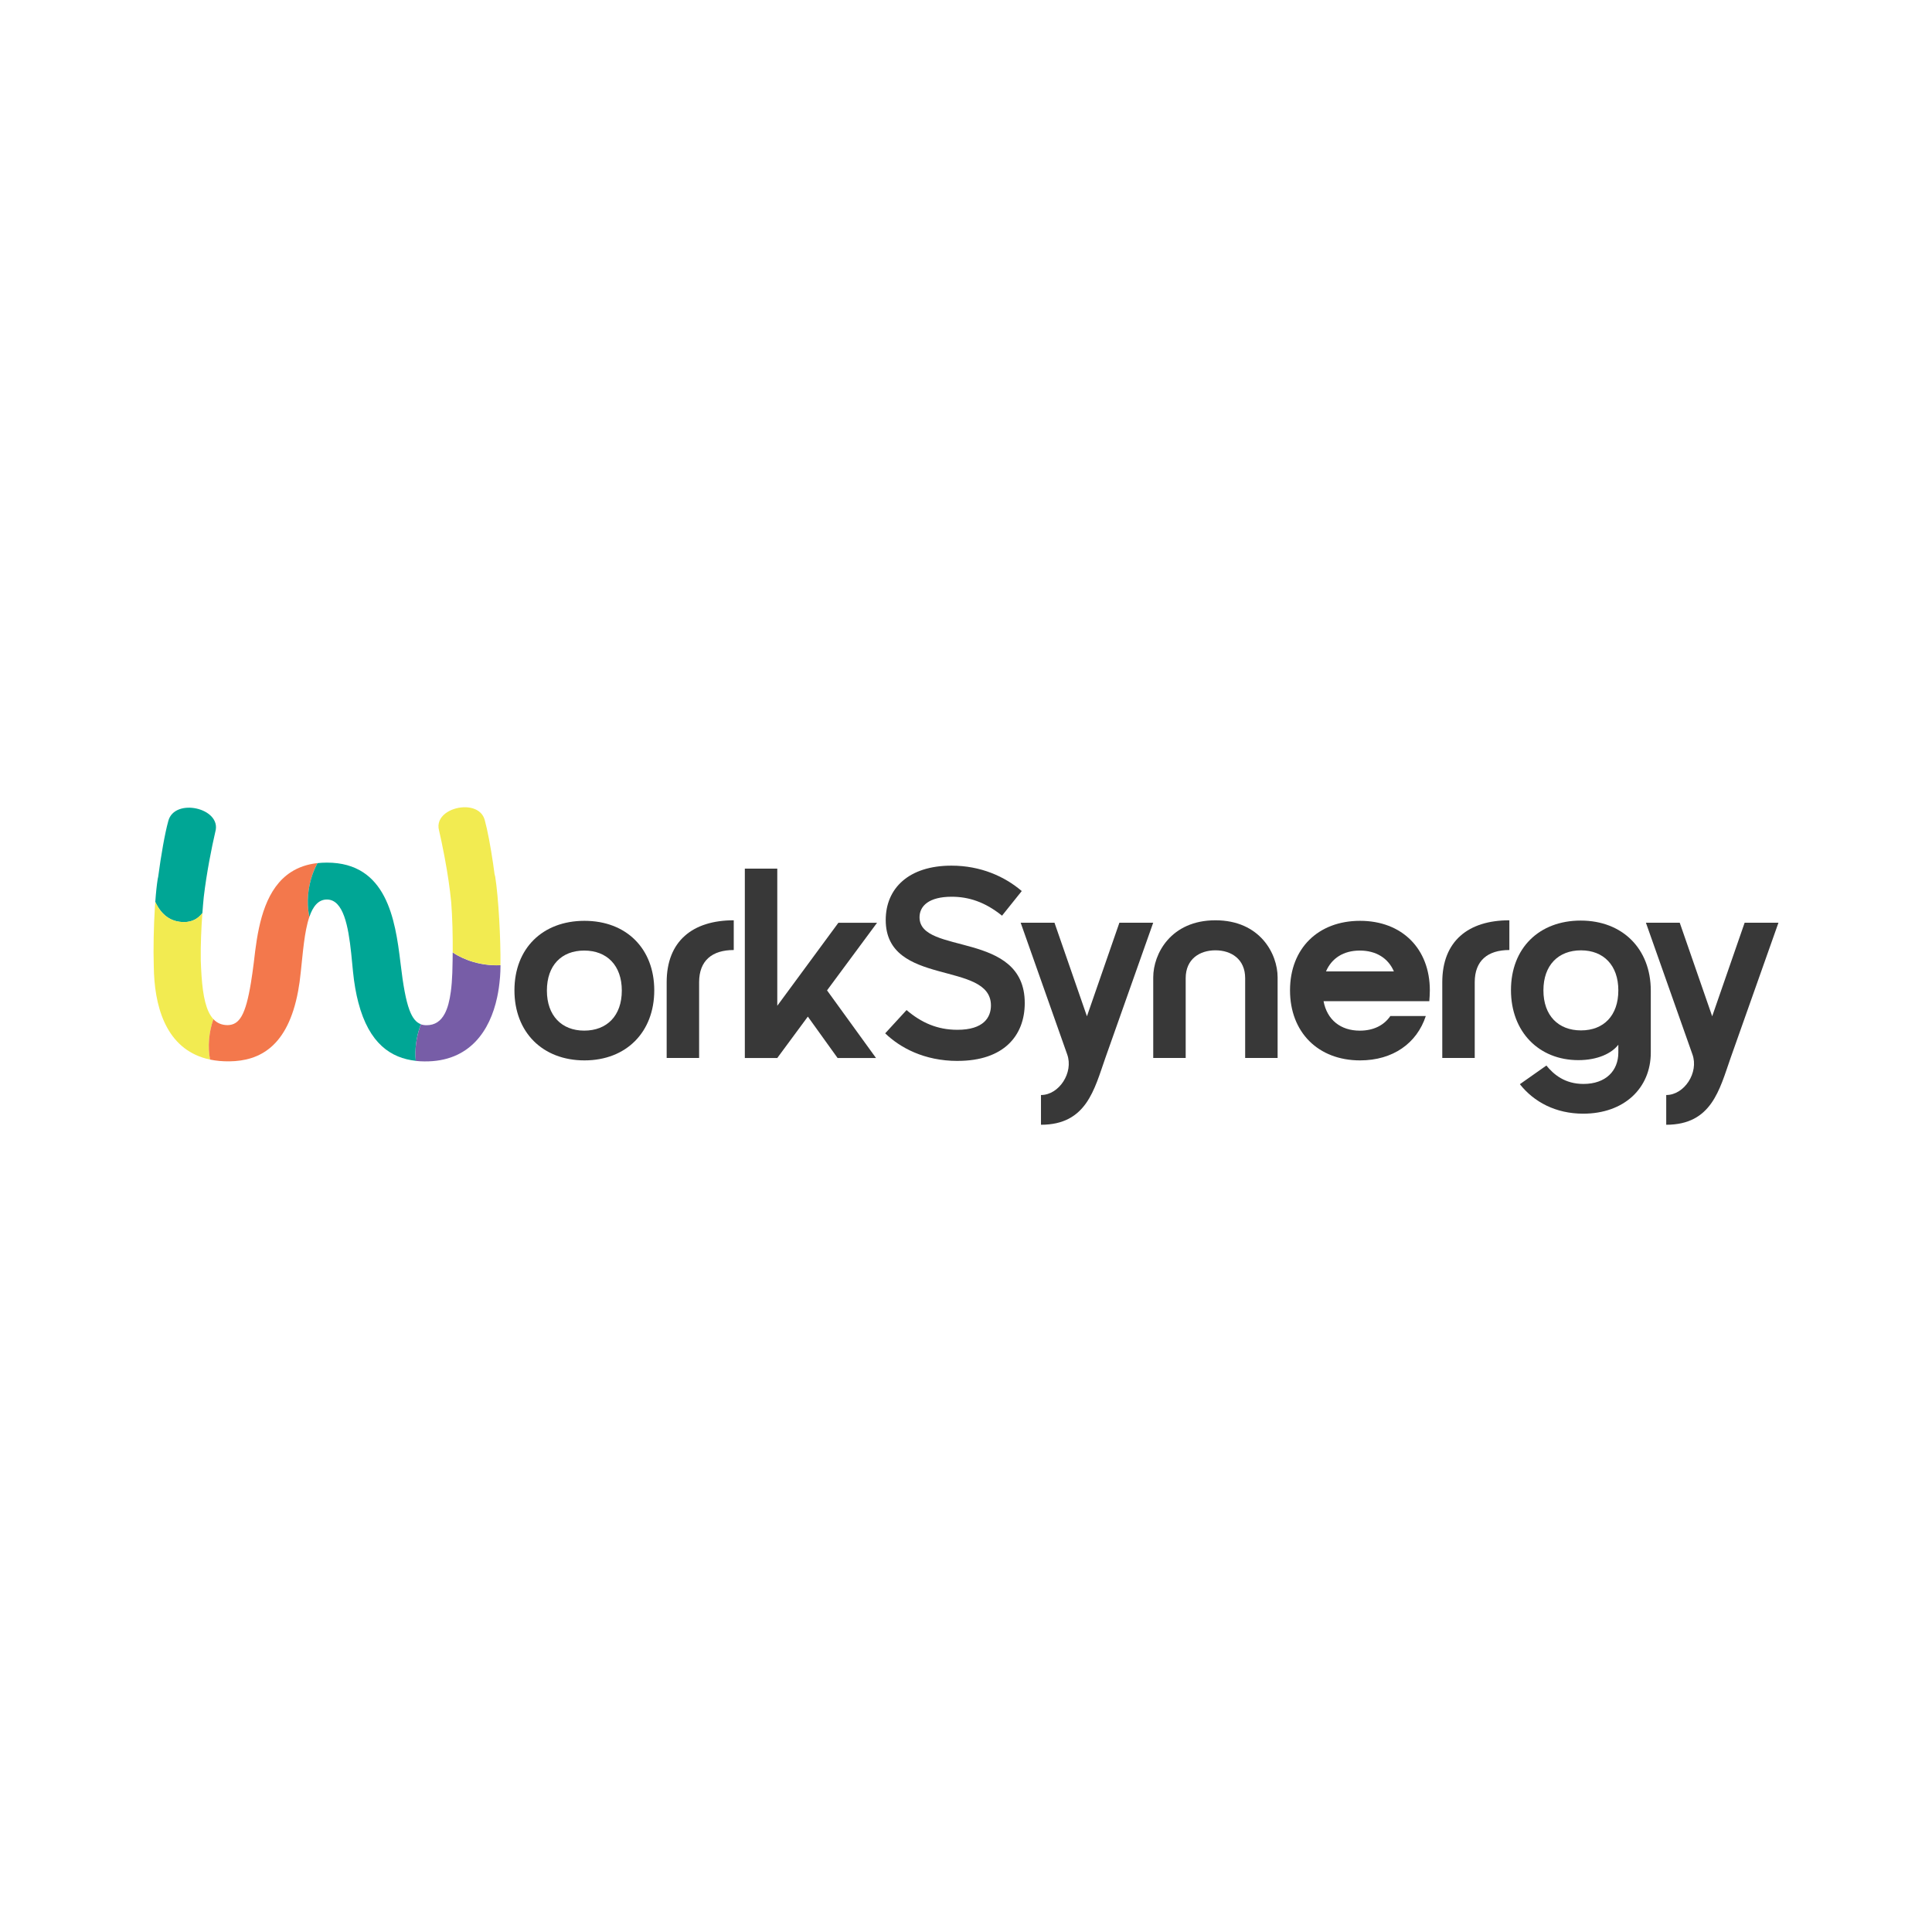
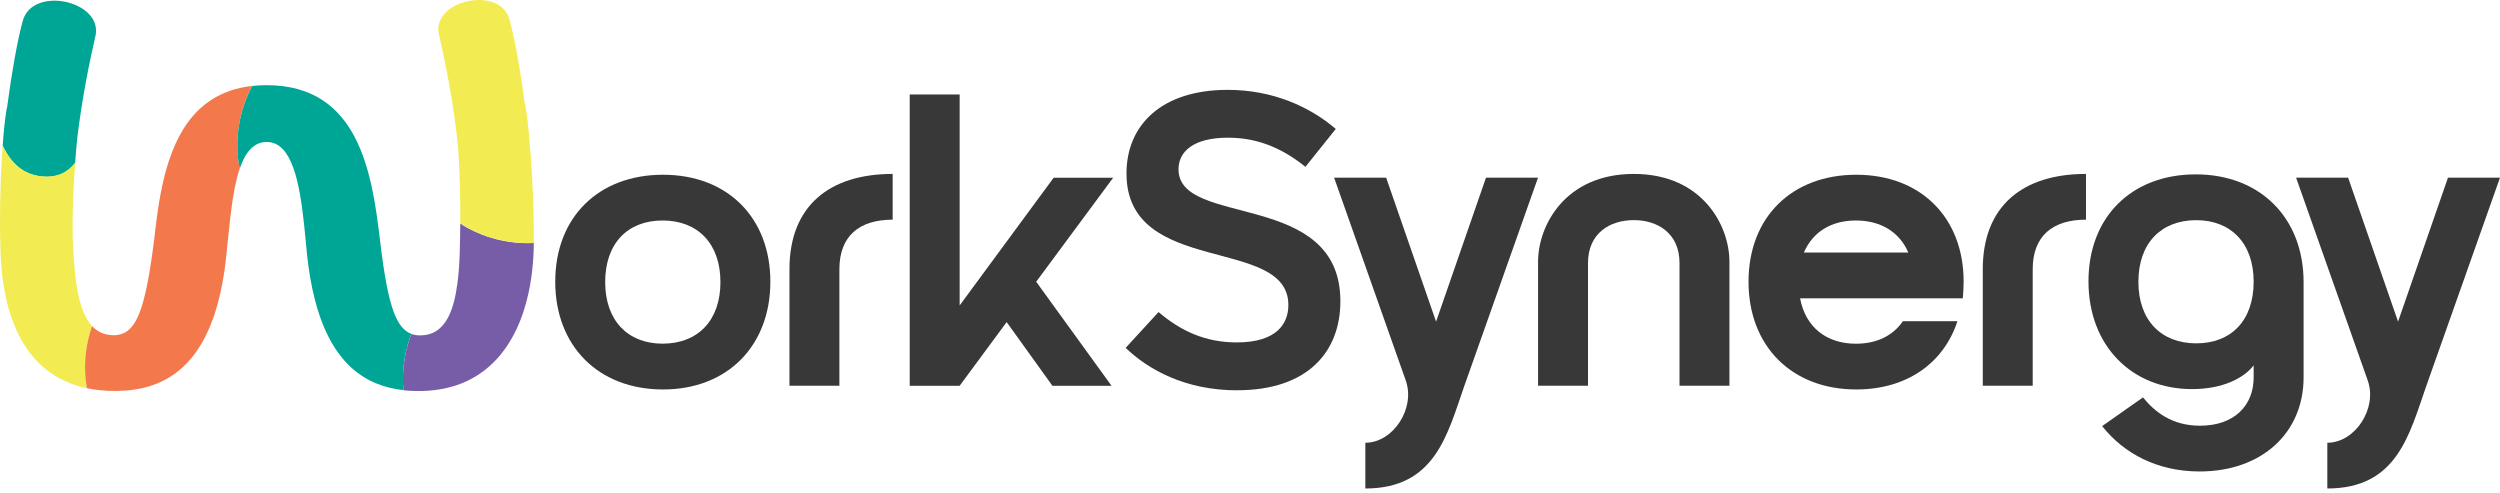
- <svg xmlns="http://www.w3.org/2000/svg" id="Layer_1" data-name="Layer 1" viewBox="0 0 612 612">
-   <defs>
-     <style>
-       .cls-1 {
-         fill: #775da7;
-       }
- 
-       .cls-2 {
-         fill: #f3784c;
-       }
- 
-       .cls-3 {
-         fill: #f2eb51;
-       }
- 
-       .cls-4 {
-         fill: #383838;
-       }
- 
-       .cls-5 {
-         fill: #00a695;
-       }
-     </style>
-   </defs>
-   <g>
-     <path class="cls-4" d="m185.15,291.69c13.28,0,22.1,8.83,22.1,22.02s-8.83,22.19-22.1,22.19-22.19-8.91-22.19-22.19,8.91-22.02,22.19-22.02Zm-.09,34.78c7.2,0,11.91-4.71,11.91-12.68s-4.71-12.68-11.91-12.68-11.82,4.71-11.82,12.68,4.71,12.68,11.82,12.68Z" />
-     <path class="cls-4" d="m232.43,291.52v9.42c-6.85,0-10.97,3.34-10.97,10.2v23.99h-10.28v-23.99c0-13.02,8.22-19.62,21.25-19.62Z" />
-     <path class="cls-4" d="m235.94,275.16h10.28v43.44l19.36-26.3h12.25l-15.85,21.42,15.51,21.42h-12.17l-9.42-13.11-9.68,13.11h-10.28v-59.97Z" />
-     <path class="cls-4" d="m303.36,336.07c-10.71,0-18.33-4.28-22.96-8.74l6.77-7.37c4.63,3.94,9.68,6.25,16.11,6.25,8.31,0,10.62-3.94,10.62-7.71,0-14.31-33.33-5.74-33.33-27.07,0-10.02,7.28-17.22,20.82-17.22,9.25,0,16.88,3.43,22.27,8.05l-6.25,7.8c-5.4-4.37-10.62-6-15.94-6-7.2,0-10.19,2.91-10.19,6.51,0,12.08,33.33,4.11,33.33,27.16,0,10.37-6.68,18.33-21.25,18.33Z" />
-     <path class="cls-4" d="m323.32,292.29h10.71l10.28,29.64,10.28-29.64h10.71l-15.16,42.84c-3.51,10.02-6,21.16-20.39,21.16v-9.42c5.74,0,10.37-7.11,8.31-12.85l-14.74-41.72Z" />
-     <path class="cls-4" d="m404.71,309.6v25.53h-10.28v-25.27c0-6.08-4.46-8.83-9.42-8.83s-9.42,2.74-9.42,8.83v25.27h-10.28v-25.53c0-7.45,5.57-18.08,19.7-18.08s19.7,10.62,19.7,18.08Z" />
-     <path class="cls-4" d="m440.43,321.85h11.22c-2.83,8.65-10.45,14.05-20.82,14.05-13.28,0-22.19-8.91-22.19-22.19s8.91-22.02,22.19-22.02,22.1,8.83,22.1,22.02c0,1.2-.09,2.31-.17,3.43h-33.5c1.11,5.91,5.4,9.34,11.48,9.34,4.28,0,7.62-1.63,9.68-4.63Zm1.11-14.14c-1.8-4.2-5.65-6.6-10.79-6.6s-8.91,2.4-10.71,6.6h21.5Z" />
-     <path class="cls-4" d="m478.12,291.52v9.42c-6.85,0-10.97,3.34-10.97,10.2v23.99h-10.28v-23.99c0-13.02,8.22-19.62,21.25-19.62Z" />
-     <path class="cls-4" d="m522.92,333.42c0,11.31-8.48,19.36-21.42,19.36-8.65,0-15.59-3.68-20.05-9.34l8.4-5.91c2.31,2.83,5.83,5.83,11.74,5.83,7.11,0,11.05-4.2,11.05-9.94v-2.48c-2.06,2.66-6.42,4.88-12.68,4.88-12.42,0-21.33-8.91-21.33-22.19s8.91-22.02,22.1-22.02,22.19,8.91,22.19,22.19v19.62Zm-22.1-32.38c-7.2,0-11.91,4.71-11.91,12.68s4.71,12.68,11.91,12.68,11.82-4.71,11.82-12.68-4.71-12.68-11.82-12.68Z" />
-     <path class="cls-4" d="m521.38,292.29h10.71l10.28,29.64,10.28-29.64h10.71l-15.16,42.84c-3.51,10.02-6,21.16-20.39,21.16v-9.42c5.74,0,10.37-7.11,8.31-12.85l-14.74-41.72Z" />
-   </g>
-   <g>
-     <path class="cls-5" d="m68.22,263.43c-1.17,5.03-2.75,12.95-3.67,20.68-.16,1.59-.31,3.32-.44,5.14-1.56,1.98-3.41,2.79-5.7,2.85-4.39,0-7.29-2.3-9.22-6.38.2-2.89.47-5.43.77-7.3.04-.24.08-.47.15-.69.9-6.81,2.12-13.76,3.2-17.65,1.94-7.52,17-4.14,14.91,3.36Z" />
-     <path class="cls-3" d="m66.55,335.64c-13-2.72-17.2-14.93-17.77-27.21-.04-.8-.06-1.59-.07-2.39-.17-5.53-.02-12.64.35-18.64h0c.02-.26.04-.52.06-.78.02-.31.04-.62.07-.92,1.93,4.08,4.83,6.38,9.22,6.38,2.29-.06,4.14-.87,5.7-2.85-.35,4.73-.59,10.06-.51,15.08.06,1.72.14,3.36.25,4.92.44,6.3,1.42,11.11,3.75,13.6-1.42,4.1-1.84,8.71-1.05,12.8Z" />
-     <path class="cls-2" d="m98.95,277.11c-1.42,4.1-1.84,8.71-1.05,12.8.03.17.07.34.1.51-1.61,4.69-2.07,11.59-2.72,17.45-.21,2.19-.5,4.22-.85,6.11-3.26,17.52-12.16,22.11-21.75,22.22-2.24.03-4.28-.17-6.14-.56-.79-4.1-.37-8.7,1.05-12.8,1.15,1.23,2.63,1.89,4.54,1.89,3.73-.09,5.68-3.22,7.36-13.44.31-1.88.61-4.01.91-6.4.13-1.2.27-2.44.44-3.69,1.22-9.5,3.57-19.98,11.39-24.98,2.28-1.46,5.02-2.45,8.34-2.82-.63,1.16-1.18,2.41-1.63,3.7Z" />
-     <path class="cls-5" d="m133.04,325.23c-1.19,3.45-1.68,7.26-1.33,10.81-7.82-.86-14.79-5.4-18.2-18.48-.74-2.82-1.31-6.03-1.68-9.69-.18-1.89-.36-3.89-.58-5.89-.91-8.53-2.45-17.04-7.7-17.04-2.72,0-4.42,2.19-5.55,5.48-.04-.17-.07-.34-.1-.51-.79-4.1-.37-8.7,1.05-12.8.45-1.29,1-2.54,1.63-3.7.94-.1,1.93-.16,2.98-.16,18.88,0,21.63,17.89,23.29,31.65,0,.08.02.17.03.25.83,7.04,1.69,11.77,2.83,14.81.96,2.57,2.12,3.94,3.62,4.48-.1.26-.2.52-.29.78Z" />
-     <path class="cls-1" d="m158.54,305.72c0,.11,0,.22,0,.33,0,1.08-.05,2.17-.13,3.25-.01.19-.03.39-.05.59-.17,2.02-.45,4.03-.87,5.99-1.15,5.4-3.34,10.38-6.87,14.07-3.76,3.92-9.03,6.36-16.2,6.27-.91,0-1.82-.06-2.71-.16-.35-3.56.14-7.37,1.33-10.81.09-.26.19-.52.29-.78.54.2,1.14.29,1.78.29,2.69,0,4.53-1.32,5.78-3.68.93-1.76,1.53-4.1,1.91-6.91.25-1.81.4-3.82.48-5.99,0-.13,0-.26.01-.4.04-1.1.07-2.25.08-3.43.01-.88.02-1.76.03-2.64.52.36,1.07.69,1.63,1,.92.5,1.9.95,2.92,1.34.26.1.52.2.78.29,3.12,1.08,6.54,1.58,9.8,1.41Z" />
-     <path class="cls-3" d="m158.54,305.72c-3.26.17-6.68-.33-9.8-1.41-.26-.09-.52-.19-.78-.29-1.01-.39-1.99-.84-2.92-1.34-.57-.31-1.11-.64-1.63-1,.03-5.44-.1-10.96-.48-15.88-.44-4.58-1.18-9.37-1.98-13.65-.07-.35-.13-.69-.19-1.03-.58-3.07-1.17-5.85-1.68-8.05-.62-2.25.34-4.11,2.03-5.41.78-.59,1.71-1.07,2.7-1.39,3.85-1.28,8.72-.47,9.75,3.54.87,3.13,1.84,8.32,2.64,13.77.16,1.1.32,2.21.46,3.32.08.26.16.53.21.82.5,3.08.96,8.18,1.27,13.61.28,4.94.44,10.17.39,14.39Z" />
-   </g>
+ <svg xmlns="http://www.w3.org/2000/svg" width="193" height="38" viewBox="0 0 193 38" fill="none">
+   <path d="M51.186 13.49C56.165 13.49 59.472 16.801 59.472 21.747C59.472 26.693 56.162 30.067 51.186 30.067C46.21 30.067 42.865 26.726 42.865 21.747C42.865 16.767 46.206 13.49 51.186 13.49ZM51.152 26.531C53.852 26.531 55.618 24.765 55.618 21.777C55.618 18.788 53.852 17.022 51.152 17.022C48.452 17.022 46.72 18.788 46.72 21.777C46.72 24.765 48.486 26.531 51.152 26.531Z" fill="#383838" />
+   <path d="M68.914 13.427V16.959C66.346 16.959 64.801 18.211 64.801 20.784V29.779H60.946V20.784C60.946 15.902 64.028 13.427 68.914 13.427Z" fill="#383838" />
+   <path d="M70.23 7.292H74.085V23.58L81.344 13.719H85.937L79.994 21.75L85.81 29.782H81.246L77.714 24.866L74.085 29.782H70.23V7.296V7.292Z" fill="#383838" />
+   <path d="M95.51 30.132C91.494 30.132 88.637 28.527 86.901 26.855L89.439 24.091C91.175 25.568 93.069 26.434 95.48 26.434C98.596 26.434 99.462 24.957 99.462 23.544C99.462 18.178 86.965 21.391 86.965 13.393C86.965 9.636 89.694 6.937 94.771 6.937C98.24 6.937 101.101 8.223 103.122 9.955L100.778 12.88C98.754 11.241 96.796 10.63 94.801 10.63C92.102 10.63 90.981 11.721 90.981 13.071C90.981 17.6 103.478 14.612 103.478 23.255C103.478 27.143 100.973 30.128 95.51 30.128V30.132Z" fill="#383838" />
+   <path d="M102.994 13.715H107.01L110.865 24.829L114.719 13.715H118.735L113.051 29.778C111.735 33.535 110.801 37.712 105.405 37.712V34.18C107.558 34.18 109.294 31.514 108.521 29.362L102.994 13.719V13.715Z" fill="#383838" />
+   <path d="M133.512 20.206V29.779H129.658V20.303C129.658 18.024 127.985 16.993 126.126 16.993C124.266 16.993 122.594 18.02 122.594 20.303V29.779H118.739V20.206C118.739 17.413 120.827 13.427 126.126 13.427C131.424 13.427 133.512 17.409 133.512 20.206Z" fill="#383838" />
+   <path d="M146.906 24.799H151.113C150.052 28.043 147.195 30.067 143.306 30.067C138.327 30.067 134.986 26.726 134.986 21.747C134.986 16.767 138.327 13.49 143.306 13.49C148.286 13.49 151.593 16.801 151.593 21.747C151.593 22.197 151.559 22.613 151.529 23.033H138.968C139.384 25.249 140.993 26.535 143.273 26.535C144.877 26.535 146.13 25.924 146.902 24.799H146.906ZM147.322 19.497C146.647 17.922 145.204 17.022 143.276 17.022C141.349 17.022 139.935 17.922 139.261 19.497H147.322Z" fill="#383838" />
+   <path d="M161.038 13.427V16.959C158.47 16.959 156.925 18.211 156.925 20.784V29.779H153.07V20.784C153.07 15.902 156.153 13.427 161.038 13.427Z" fill="#383838" />
+   <path d="M177.837 29.138C177.837 33.379 174.657 36.397 169.805 36.397C166.561 36.397 163.959 35.017 162.287 32.895L165.437 30.679C166.303 31.74 167.623 32.865 169.839 32.865C172.505 32.865 173.982 31.29 173.982 29.138V28.208C173.21 29.206 171.575 30.038 169.227 30.038C164.57 30.038 161.23 26.697 161.23 21.718C161.23 16.738 164.57 13.461 169.516 13.461C174.462 13.461 177.837 16.802 177.837 21.781V29.138ZM169.55 16.997C166.85 16.997 165.084 18.763 165.084 21.751C165.084 24.74 166.85 26.506 169.55 26.506C172.25 26.506 173.982 24.74 173.982 21.751C173.982 18.763 172.216 16.997 169.55 16.997Z" fill="#383838" />
+   <path d="M177.259 13.715H181.275L185.13 24.829L188.984 13.715H193L187.316 29.778C185.999 33.535 185.066 37.712 179.67 37.712V34.18C181.822 34.18 183.558 31.514 182.786 29.362L177.259 13.719V13.715Z" fill="#383838" />
+   <path d="M7.342 2.894C6.903 4.78 6.311 7.75 5.966 10.648C5.906 11.244 5.849 11.893 5.801 12.575C5.216 13.318 4.522 13.621 3.663 13.644C2.017 13.644 0.93 12.782 0.206 11.252C0.281 10.168 0.382 9.216 0.495 8.515C0.51 8.425 0.525 8.338 0.551 8.256C0.889 5.702 1.346 3.096 1.751 1.638C2.478 -1.182 8.125 0.085 7.342 2.898V2.894Z" fill="#00A695" />
+   <path d="M6.715 29.971C1.841 28.951 0.266 24.372 0.052 19.768C0.037 19.468 0.03 19.172 0.026 18.872C-0.038 16.798 0.019 14.132 0.157 11.883C0.165 11.785 0.172 11.688 0.18 11.59C0.187 11.474 0.195 11.358 0.206 11.245C0.93 12.775 2.017 13.637 3.663 13.637C4.522 13.615 5.216 13.311 5.801 12.569C5.669 14.342 5.579 16.341 5.609 18.223C5.632 18.868 5.662 19.483 5.703 20.068C5.868 22.43 6.236 24.234 7.109 25.167C6.577 26.705 6.419 28.433 6.715 29.967V29.971Z" fill="#F2EB51" />
+   <path d="M18.864 8.024C18.332 9.561 18.174 11.29 18.471 12.823C18.482 12.887 18.497 12.951 18.508 13.015C17.904 14.773 17.732 17.36 17.488 19.558C17.409 20.379 17.301 21.14 17.169 21.849C15.947 28.418 12.61 30.139 9.014 30.18C8.174 30.192 7.409 30.117 6.712 29.97C6.415 28.433 6.573 26.708 7.105 25.171C7.537 25.632 8.092 25.88 8.808 25.88C10.206 25.846 10.938 24.672 11.568 20.84C11.684 20.135 11.796 19.337 11.909 18.44C11.957 17.99 12.01 17.525 12.074 17.057C12.531 13.495 13.412 9.565 16.345 7.69C17.199 7.143 18.227 6.772 19.472 6.633C19.235 7.068 19.029 7.536 18.86 8.02L18.864 8.024Z" fill="#F3784C" />
+   <path d="M31.647 26.067C31.2 27.36 31.017 28.789 31.148 30.12C28.216 29.797 25.602 28.095 24.324 23.191C24.046 22.133 23.832 20.93 23.694 19.557C23.626 18.849 23.559 18.099 23.476 17.349C23.135 14.15 22.558 10.96 20.589 10.96C19.569 10.96 18.932 11.781 18.508 13.014C18.493 12.95 18.482 12.887 18.471 12.823C18.174 11.286 18.332 9.561 18.864 8.024C19.033 7.54 19.239 7.071 19.475 6.636C19.828 6.599 20.199 6.576 20.593 6.576C27.672 6.576 28.703 13.284 29.326 18.444C29.326 18.474 29.333 18.507 29.337 18.537C29.648 21.177 29.971 22.951 30.398 24.091C30.758 25.054 31.193 25.568 31.755 25.77C31.718 25.868 31.68 25.965 31.647 26.063V26.067Z" fill="#00A695" />
+   <path d="M41.208 18.752C41.208 18.793 41.208 18.834 41.208 18.875C41.208 19.28 41.189 19.689 41.159 20.094C41.156 20.165 41.148 20.24 41.141 20.315C41.077 21.073 40.972 21.826 40.814 22.561C40.383 24.586 39.562 26.453 38.239 27.837C36.829 29.307 34.853 30.222 32.164 30.188C31.823 30.188 31.482 30.166 31.148 30.128C31.017 28.793 31.2 27.364 31.647 26.075C31.68 25.977 31.718 25.88 31.755 25.782C31.958 25.857 32.183 25.891 32.423 25.891C33.431 25.891 34.121 25.396 34.59 24.511C34.939 23.851 35.164 22.974 35.306 21.92C35.4 21.241 35.456 20.488 35.486 19.674C35.486 19.625 35.486 19.577 35.49 19.524C35.505 19.112 35.516 18.68 35.52 18.238C35.524 17.908 35.528 17.578 35.531 17.248C35.726 17.383 35.932 17.507 36.142 17.623C36.487 17.811 36.855 17.979 37.237 18.125C37.335 18.163 37.432 18.201 37.53 18.234C38.7 18.639 39.982 18.827 41.204 18.763L41.208 18.752Z" fill="#775DA7" />
+   <path d="M41.208 18.752C39.986 18.815 38.703 18.628 37.533 18.223C37.436 18.189 37.339 18.152 37.241 18.114C36.862 17.968 36.495 17.799 36.146 17.612C35.932 17.495 35.73 17.372 35.535 17.237C35.546 15.197 35.498 13.127 35.355 11.282C35.19 9.565 34.913 7.769 34.613 6.164C34.586 6.033 34.564 5.905 34.541 5.778C34.324 4.627 34.103 3.584 33.911 2.76C33.679 1.916 34.039 1.218 34.673 0.731C34.965 0.51 35.314 0.33 35.685 0.21C37.129 -0.27 38.955 0.034 39.341 1.537C39.667 2.711 40.031 4.657 40.331 6.7C40.391 7.113 40.451 7.529 40.503 7.945C40.533 8.043 40.563 8.144 40.582 8.253C40.77 9.408 40.942 11.32 41.058 13.356C41.163 15.208 41.223 17.169 41.204 18.752H41.208Z" fill="#F2EB51" />
</svg>
